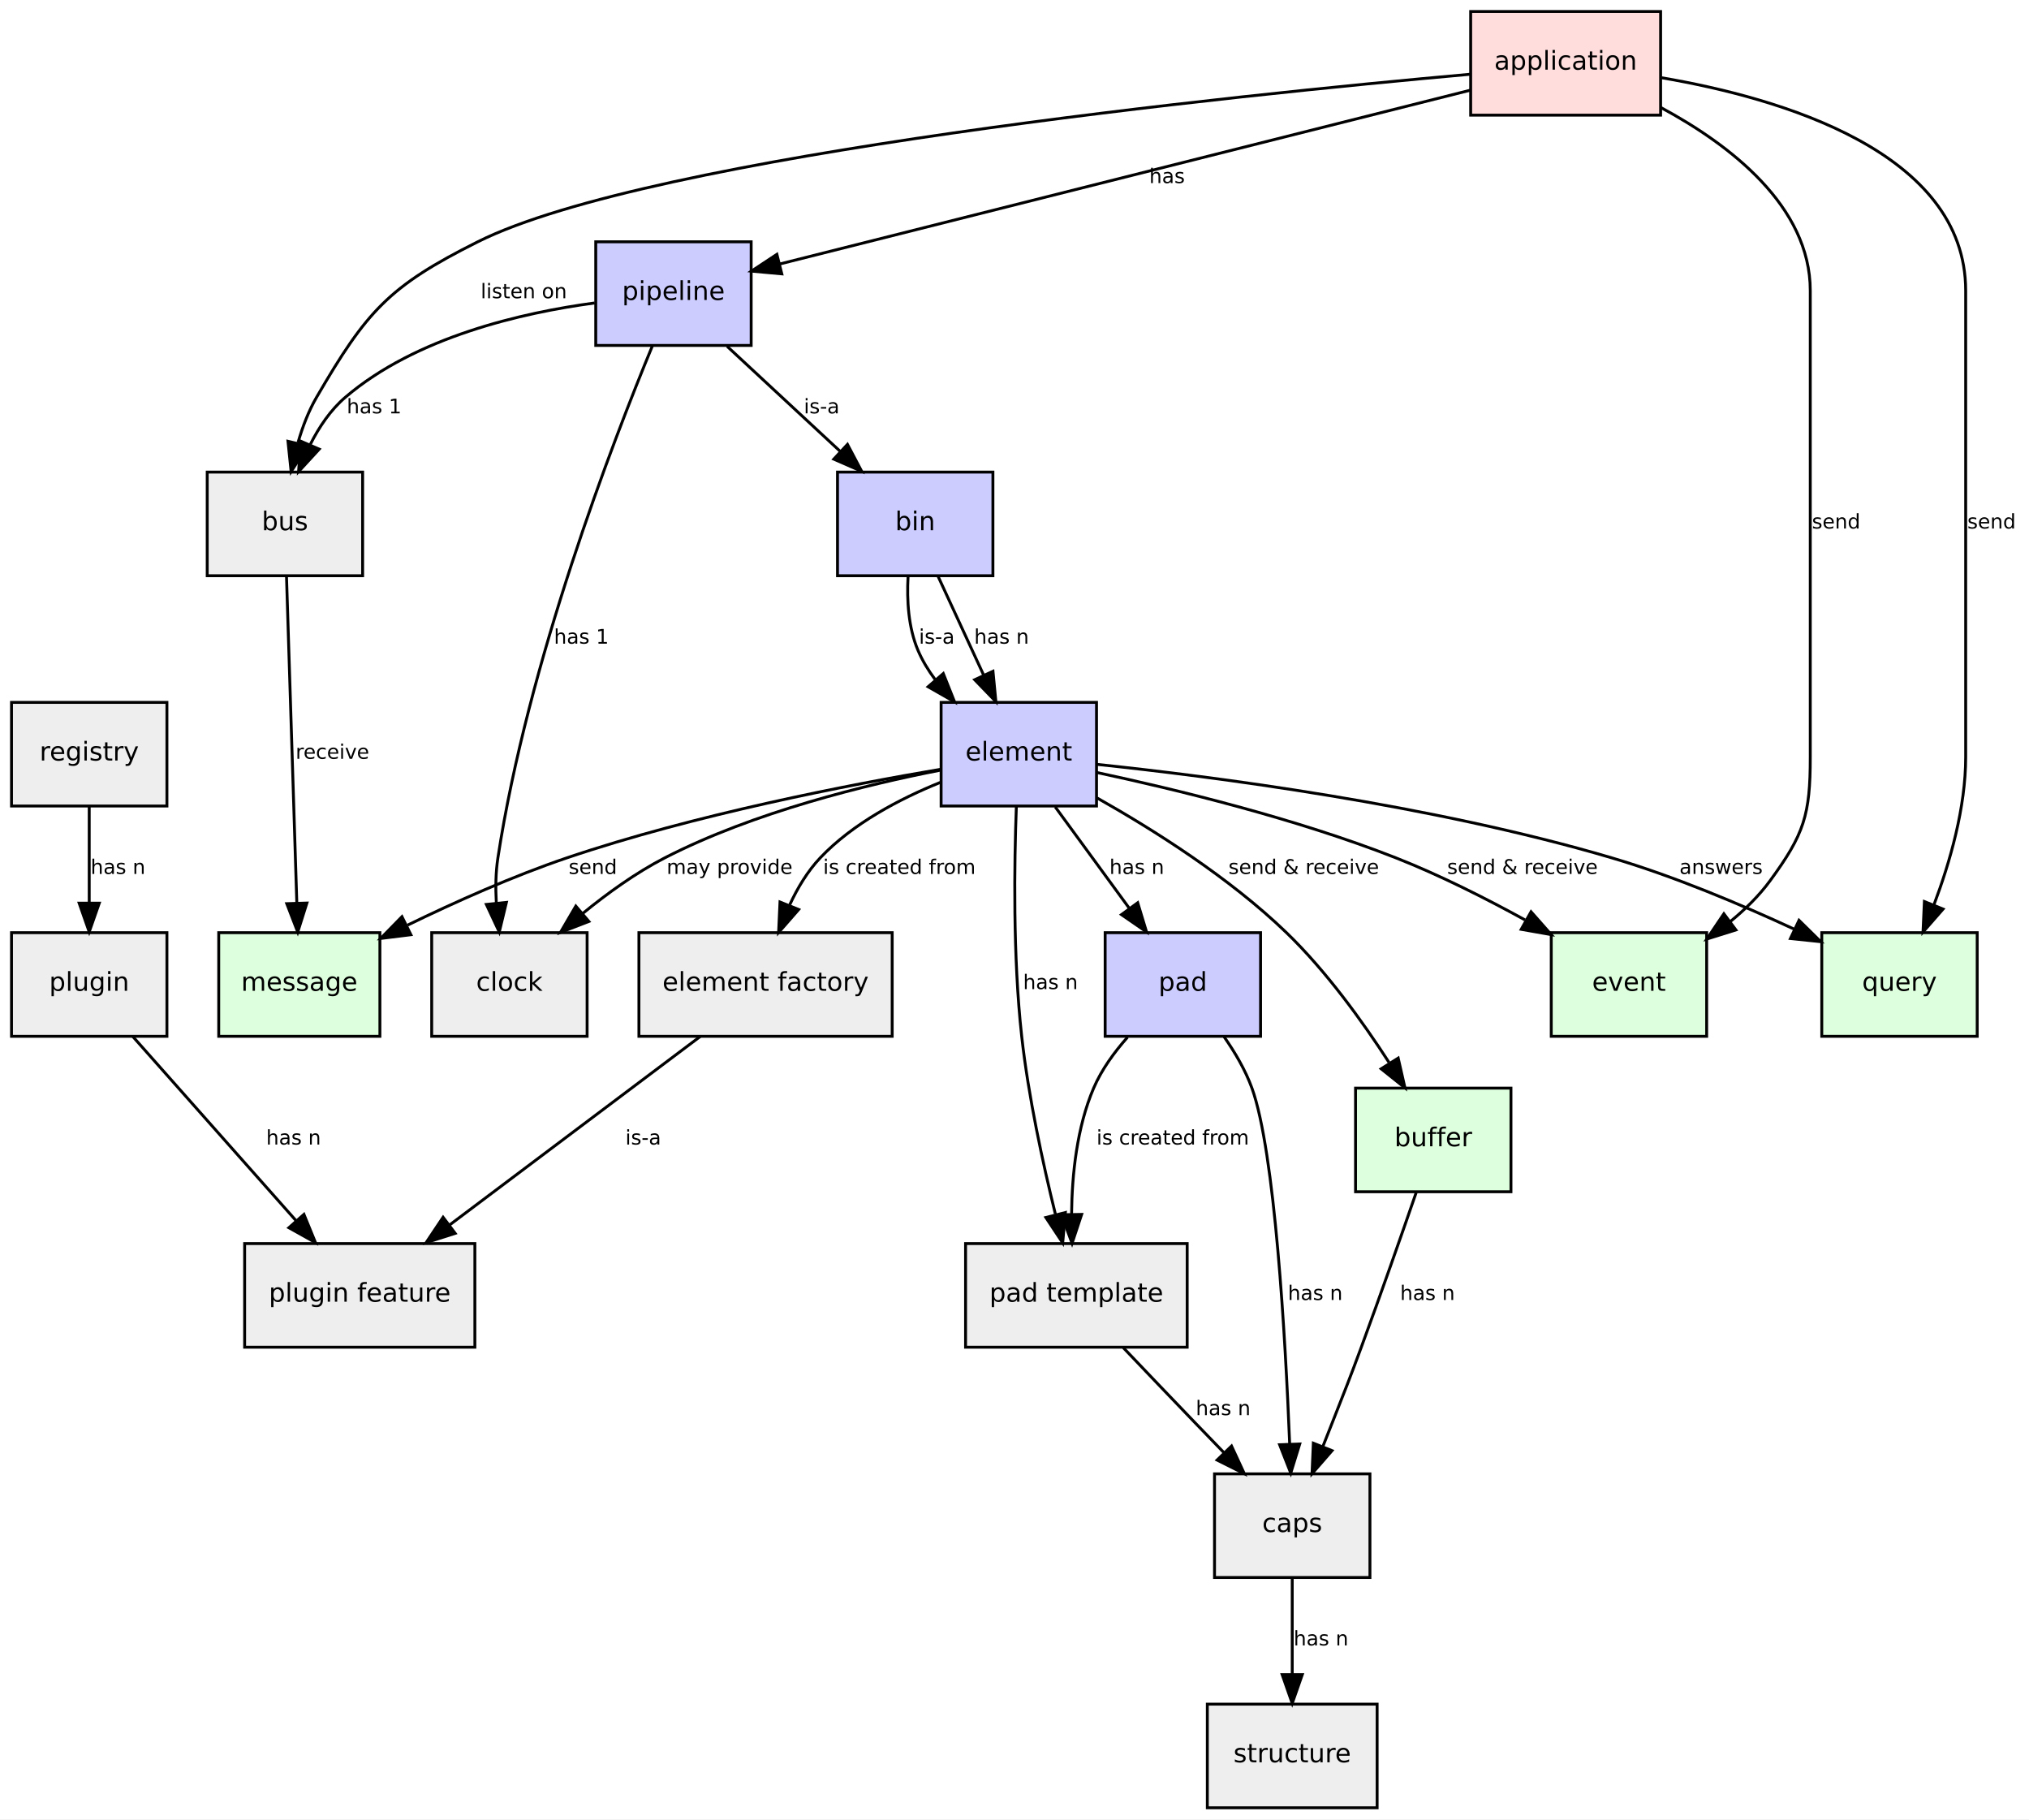
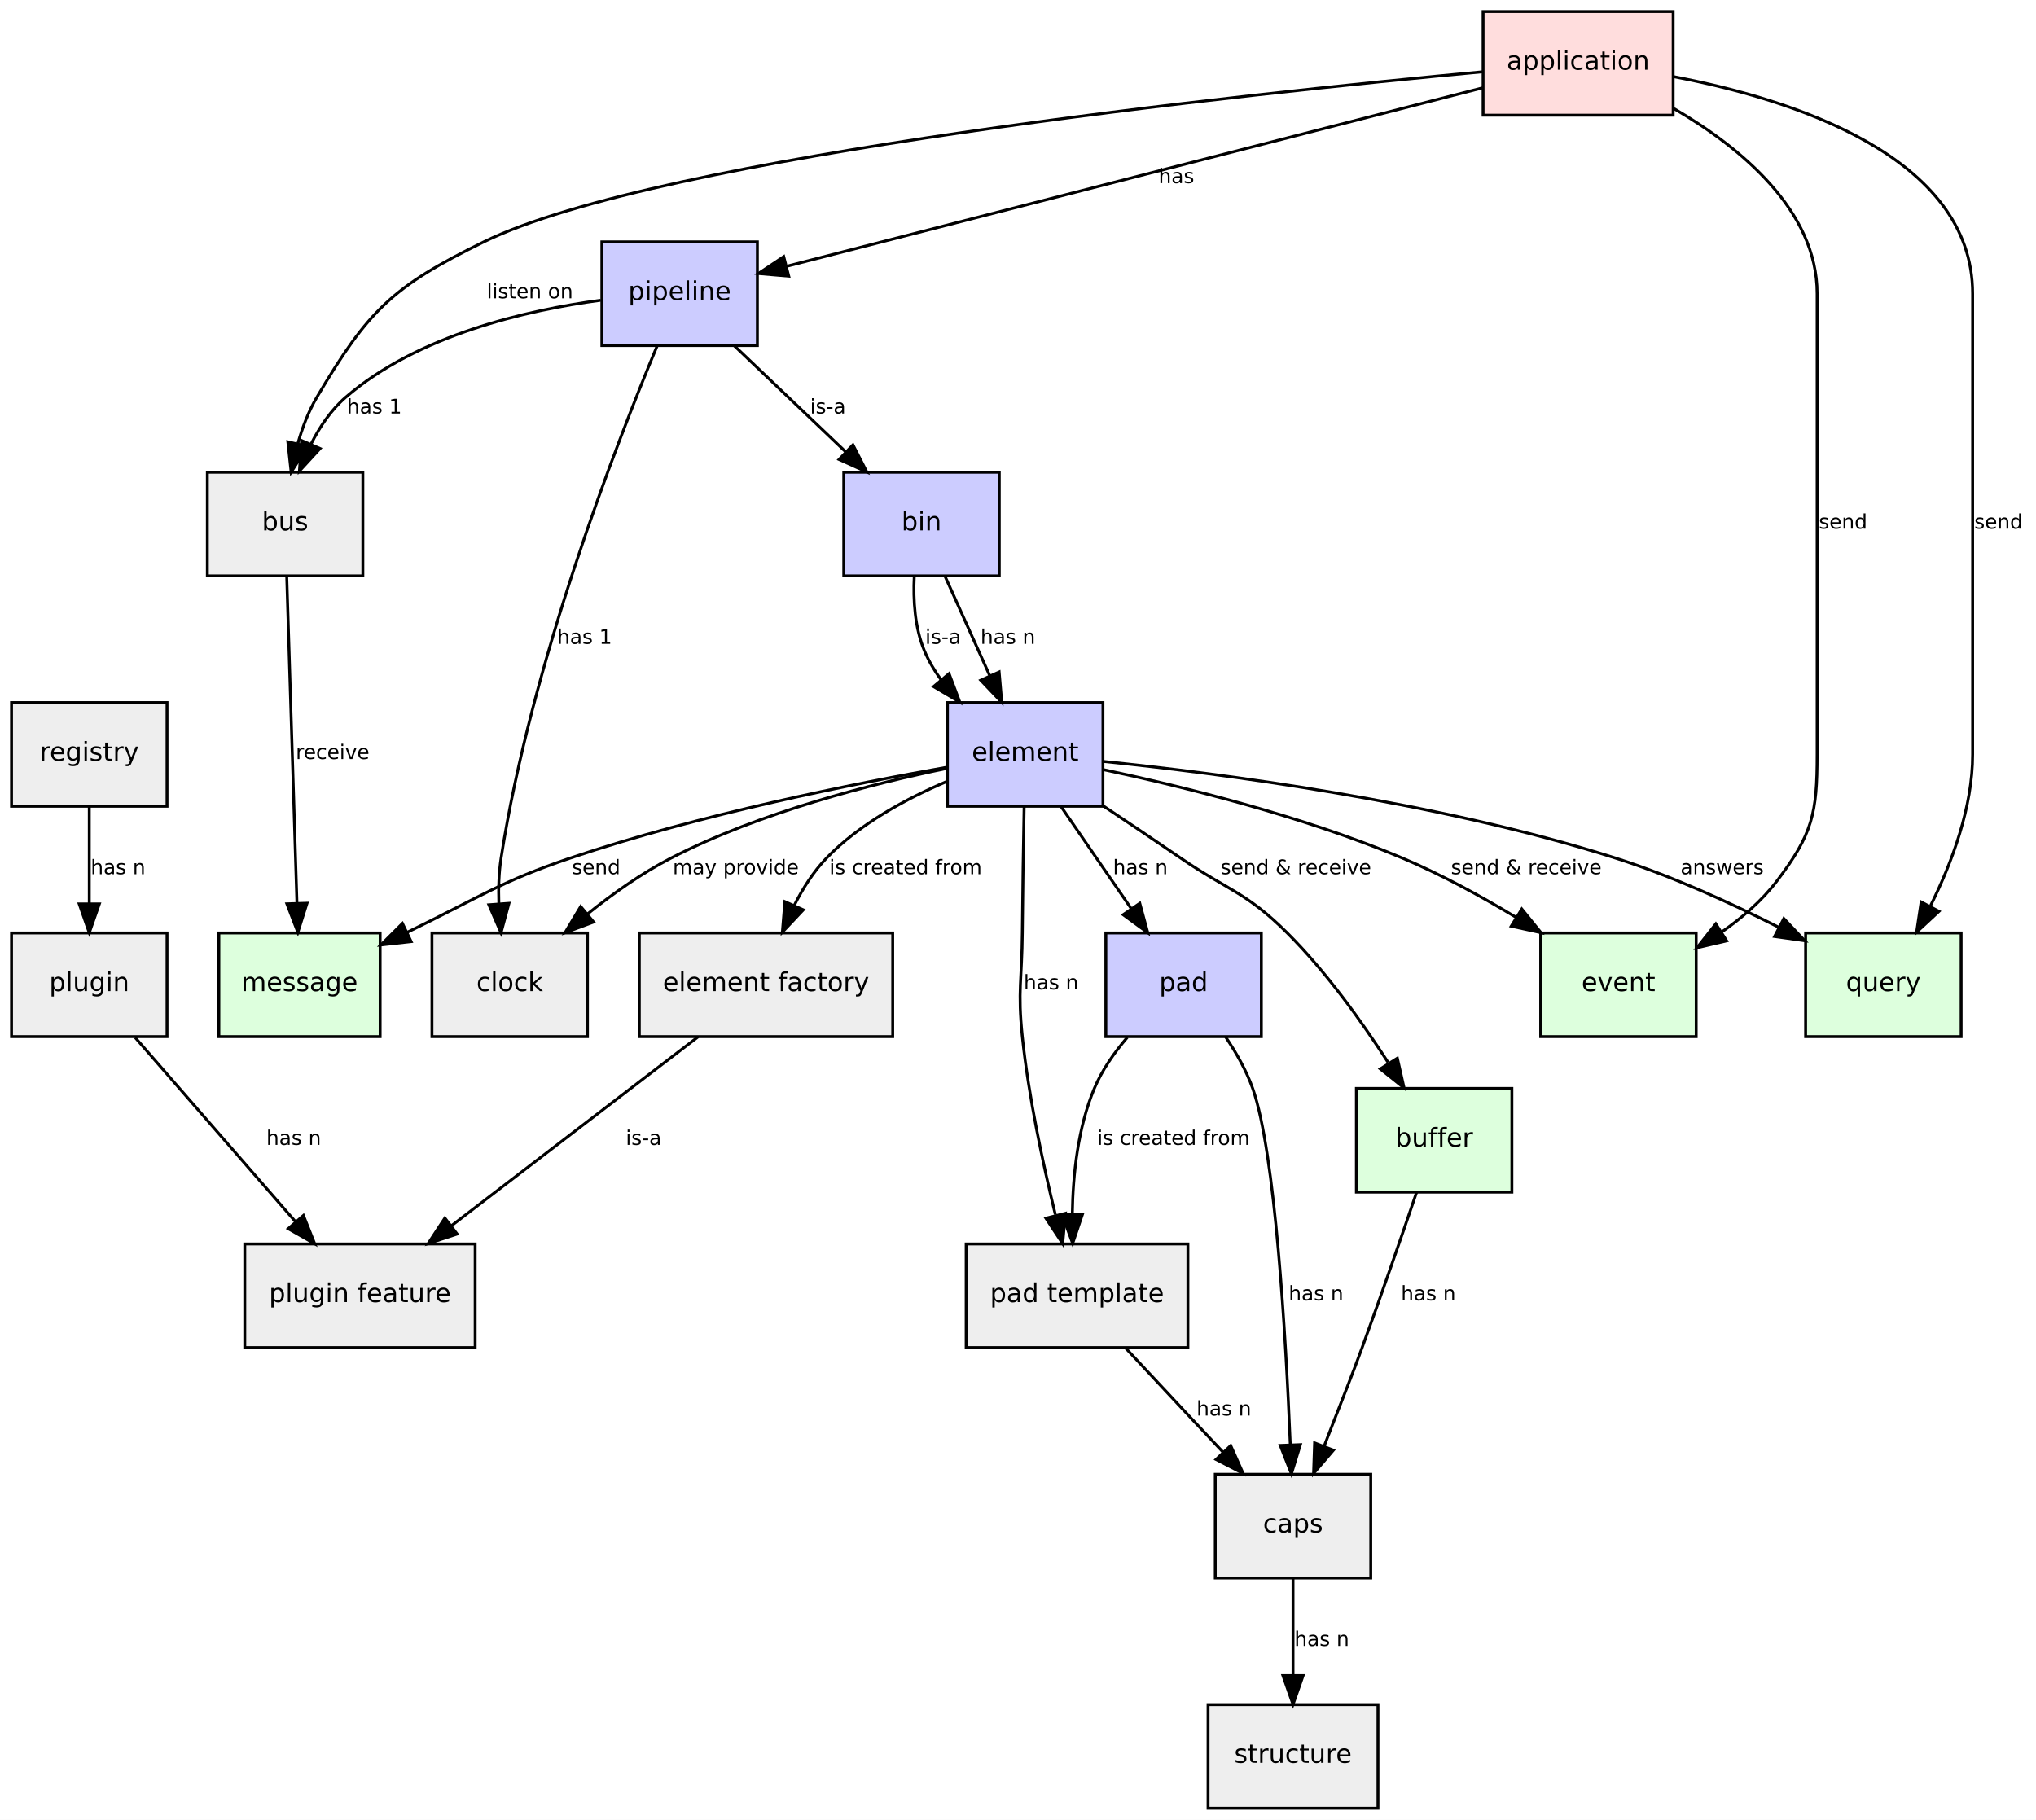
- <svg xmlns="http://www.w3.org/2000/svg" xmlns:xlink="http://www.w3.org/1999/xlink" width="705pt" height="632pt" viewBox="0.00 0.00 705.00 632.00">
+ <svg xmlns="http://www.w3.org/2000/svg" xmlns:xlink="http://www.w3.org/1999/xlink" width="707pt" height="632pt" viewBox="0.00 0.00 707.00 632.00">
  <g id="graph0" class="graph" transform="scale(1 1) rotate(0) translate(4 628)">
-     <polygon fill="white" stroke="none" points="-4,4 -4,-628 701,-628 701,4 -4,4" />
+     <polygon fill="#ffffff" stroke="transparent" points="-4,4 -4,-628 703,-628 703,4 -4,4" />
    <g id="node1" class="node">
-       <polygon fill="#ffdddd" stroke="black" points="573,-624 507,-624 507,-588 573,-588 573,-624" />
-       <text text-anchor="middle" x="540" y="-603.8" font-family="Bitstream Vera Sans" font-size="9.00">application</text>
+       <polygon fill="#ffdddd" stroke="#000000" points="577,-624 511,-624 511,-588 577,-588 577,-624" />
+       <text text-anchor="middle" x="544" y="-603.8" font-family="Bitstream Vera Sans" font-size="9.00" fill="#000000">application</text>
    </g>
    <g id="node3" class="node">
      <g id="a_node3">
        <a xlink:href="GstBus.html" xlink:title="bus" target="_top">
-           <polygon fill="#eeeeee" stroke="black" points="122,-464 68,-464 68,-428 122,-428 122,-464" />
-           <text text-anchor="middle" x="95" y="-443.8" font-family="Bitstream Vera Sans" font-size="9.00">bus</text>
+           <polygon fill="#eeeeee" stroke="#000000" points="122,-464 68,-464 68,-428 122,-428 122,-464" />
+           <text text-anchor="middle" x="95" y="-443.8" font-family="Bitstream Vera Sans" font-size="9.00" fill="#000000">bus</text>
        </a>
      </g>
    </g>
    <g id="edge24" class="edge">
-       <path fill="none" stroke="black" d="M506.758,-602.199C426.171,-595.002 222.572,-574.283 162,-544 131.074,-528.539 123.39,-519.884 106,-490 103.213,-485.211 101.124,-479.72 99.561,-474.299" />
-       <polygon fill="black" stroke="black" points="102.87,-473.085 97.156,-464.163 96.059,-474.701 102.87,-473.085" />
-       <text text-anchor="middle" x="178" y="-524.4" font-family="Bitstream Vera Sans" font-size="7.00">listen on</text>
+       <path fill="none" stroke="#000000" d="M510.911,-603.079C430.176,-595.561 225.223,-574.007 164,-544 132.374,-528.499 123.897,-520.334 106,-490 103.099,-485.083 100.959,-479.423 99.382,-473.833" />
+       <polygon fill="#000000" stroke="#000000" points="102.776,-472.977 97.107,-464.027 95.957,-474.559 102.776,-472.977" />
+       <text text-anchor="middle" x="180" y="-524.4" font-family="Bitstream Vera Sans" font-size="7.00" fill="#000000">listen on</text>
    </g>
    <g id="node9" class="node">
      <g id="a_node9">
        <a xlink:href="gstreamer-GstEvent.html" xlink:title="event" target="_top">
-           <polygon fill="#ddffdd" stroke="black" points="589,-304 535,-304 535,-268 589,-268 589,-304" />
-           <text text-anchor="middle" x="562" y="-283.8" font-family="Bitstream Vera Sans" font-size="9.00">event</text>
+           <polygon fill="#ddffdd" stroke="#000000" points="585,-304 531,-304 531,-268 585,-268 585,-304" />
+           <text text-anchor="middle" x="558" y="-283.8" font-family="Bitstream Vera Sans" font-size="9.00" fill="#000000">event</text>
        </a>
      </g>
    </g>
    <g id="edge26" class="edge">
-       <path fill="none" stroke="black" d="M573.107,-590.632C596.973,-577.79 625,-556.442 625,-527 625,-527 625,-527 625,-365 625,-344.901 622.884,-338.209 611,-322 607.187,-316.799 602.366,-312.073 597.245,-307.894" />
-       <polygon fill="black" stroke="black" points="599.161,-304.957 589.052,-301.788 594.979,-310.57 599.161,-304.957" />
-       <text text-anchor="middle" x="634" y="-444.4" font-family="Bitstream Vera Sans" font-size="7.00">send</text>
+       <path fill="none" stroke="#000000" d="M577.281,-590.289C600.372,-576.831 627,-555.02 627,-526 627,-526 627,-526 627,-366 627,-345.478 625.413,-338.341 613,-322 607.79,-315.142 600.872,-309.199 593.706,-304.227" />
+       <polygon fill="#000000" stroke="#000000" points="595.579,-301.27 585.267,-298.84 591.813,-307.171 595.579,-301.27" />
+       <text text-anchor="middle" x="636" y="-444.4" font-family="Bitstream Vera Sans" font-size="7.00" fill="#000000">send</text>
    </g>
    <g id="node13" class="node">
      <g id="a_node13">
        <a xlink:href="GstPipeline.html" xlink:title="pipeline" target="_top">
-           <polygon fill="#ccccff" stroke="black" points="257,-544 203,-544 203,-508 257,-508 257,-544" />
-           <text text-anchor="middle" x="230" y="-523.8" font-family="Bitstream Vera Sans" font-size="9.00">pipeline</text>
+           <polygon fill="#ccccff" stroke="#000000" points="259,-544 205,-544 205,-508 259,-508 259,-544" />
+           <text text-anchor="middle" x="232" y="-523.8" font-family="Bitstream Vera Sans" font-size="9.00" fill="#000000">pipeline</text>
        </a>
      </g>
    </g>
    <g id="edge23" class="edge">
-       <path fill="none" stroke="black" d="M506.825,-596.653C448.502,-581.978 328.013,-551.661 267.053,-536.323" />
-       <polygon fill="black" stroke="black" points="267.647,-532.863 257.095,-533.817 265.939,-539.652 267.647,-532.863" />
-       <text text-anchor="middle" x="401.5" y="-564.4" font-family="Bitstream Vera Sans" font-size="7.00">has</text>
+       <path fill="none" stroke="#000000" d="M510.906,-597.514C452.346,-582.499 330.859,-551.348 269.376,-535.584" />
+       <polygon fill="#000000" stroke="#000000" points="269.888,-532.102 259.332,-533.008 268.149,-538.882 269.888,-532.102" />
+       <text text-anchor="middle" x="404.5" y="-564.4" font-family="Bitstream Vera Sans" font-size="7.00" fill="#000000">has</text>
    </g>
    <g id="node16" class="node">
      <g id="a_node16">
        <a xlink:href="gstreamer-GstQuery.html" xlink:title="query" target="_top">
-           <polygon fill="#ddffdd" stroke="black" points="683,-304 629,-304 629,-268 683,-268 683,-304" />
-           <text text-anchor="middle" x="656" y="-283.8" font-family="Bitstream Vera Sans" font-size="9.00">query</text>
+           <polygon fill="#ddffdd" stroke="#000000" points="677,-304 623,-304 623,-268 677,-268 677,-304" />
+           <text text-anchor="middle" x="650" y="-283.8" font-family="Bitstream Vera Sans" font-size="9.00" fill="#000000">query</text>
        </a>
      </g>
    </g>
    <g id="edge25" class="edge">
-       <path fill="none" stroke="black" d="M573.294,-600.999C614.416,-593.987 679,-575.287 679,-527 679,-527 679,-527 679,-365 679,-347.449 673.577,-328.551 667.997,-313.753" />
-       <polygon fill="black" stroke="black" points="671.147,-312.205 664.174,-304.229 664.651,-314.813 671.147,-312.205" />
-       <text text-anchor="middle" x="688" y="-444.4" font-family="Bitstream Vera Sans" font-size="7.00">send</text>
+       <path fill="none" stroke="#000000" d="M577.164,-601.385C617.709,-593.66 681,-573.925 681,-526 681,-526 681,-526 681,-366 681,-347.672 673.838,-328.481 666.399,-313.49" />
+       <polygon fill="#000000" stroke="#000000" points="669.309,-311.505 661.543,-304.297 663.119,-314.774 669.309,-311.505" />
+       <text text-anchor="middle" x="690" y="-444.4" font-family="Bitstream Vera Sans" font-size="7.00" fill="#000000">send</text>
    </g>
    <g id="node2" class="node">
      <g id="a_node2">
        <a xlink:href="GstBin.html" xlink:title="bin" target="_top">
-           <polygon fill="#ccccff" stroke="black" points="341,-464 287,-464 287,-428 341,-428 341,-464" />
-           <text text-anchor="middle" x="314" y="-443.8" font-family="Bitstream Vera Sans" font-size="9.00">bin</text>
+           <polygon fill="#ccccff" stroke="#000000" points="343,-464 289,-464 289,-428 343,-428 343,-464" />
+           <text text-anchor="middle" x="316" y="-443.8" font-family="Bitstream Vera Sans" font-size="9.00" fill="#000000">bin</text>
        </a>
      </g>
    </g>
    <g id="node7" class="node">
      <g id="a_node7">
        <a xlink:href="GstElement.html" xlink:title="element" target="_top">
-           <polygon fill="#ccccff" stroke="black" points="377,-384 323,-384 323,-348 377,-348 377,-384" />
-           <text text-anchor="middle" x="350" y="-363.8" font-family="Bitstream Vera Sans" font-size="9.00">element</text>
+           <polygon fill="#ccccff" stroke="#000000" points="379,-384 325,-384 325,-348 379,-348 379,-384" />
+           <text text-anchor="middle" x="352" y="-363.8" font-family="Bitstream Vera Sans" font-size="9.00" fill="#000000">element</text>
        </a>
      </g>
    </g>
    <g id="edge1" class="edge">
-       <path fill="none" stroke="black" d="M311.513,-427.631C311.068,-419.539 311.592,-409.964 315,-402 316.509,-398.474 318.555,-395.114 320.905,-391.97" />
-       <polygon fill="black" stroke="black" points="323.757,-394.024 327.678,-384.181 318.475,-389.431 323.757,-394.024" />
-       <text text-anchor="middle" x="321.5" y="-404.4" font-family="Bitstream Vera Sans" font-size="7.00">is-a</text>
+       <path fill="none" stroke="#000000" d="M313.473,-427.82C313.065,-419.637 313.632,-410.033 317,-402 318.468,-398.498 320.45,-395.146 322.729,-391.993" />
+       <polygon fill="#000000" stroke="#000000" points="325.562,-394.062 329.303,-384.149 320.197,-389.565 325.562,-394.062" />
+       <text text-anchor="middle" x="323.5" y="-404.4" font-family="Bitstream Vera Sans" font-size="7.00" fill="#000000">is-a</text>
    </g>
    <g id="edge12" class="edge">
-       <path fill="none" stroke="black" d="M321.99,-427.689C326.604,-417.692 332.505,-404.906 337.7,-393.651" />
-       <polygon fill="black" stroke="black" points="341.02,-394.809 342.033,-384.262 334.664,-391.875 341.02,-394.809" />
-       <text text-anchor="middle" x="344" y="-404.4" font-family="Bitstream Vera Sans" font-size="7.00">has n</text>
+       <path fill="none" stroke="#000000" d="M324.169,-427.847C328.772,-417.618 334.612,-404.64 339.752,-393.217" />
+       <polygon fill="#000000" stroke="#000000" points="342.951,-394.637 343.863,-384.081 336.568,-391.764 342.951,-394.637" />
+       <text text-anchor="middle" x="346" y="-404.4" font-family="Bitstream Vera Sans" font-size="7.00" fill="#000000">has n</text>
    </g>
    <g id="node10" class="node">
      <g id="a_node10">
        <a xlink:href="gstreamer-GstMessage.html" xlink:title="message" target="_top">
-           <polygon fill="#ddffdd" stroke="black" points="128,-304 72,-304 72,-268 128,-268 128,-304" />
-           <text text-anchor="middle" x="100" y="-283.8" font-family="Bitstream Vera Sans" font-size="9.00">message</text>
+           <polygon fill="#ddffdd" stroke="#000000" points="128,-304 72,-304 72,-268 128,-268 128,-304" />
+           <text text-anchor="middle" x="100" y="-283.8" font-family="Bitstream Vera Sans" font-size="9.00" fill="#000000">message</text>
        </a>
      </g>
    </g>
    <g id="edge19" class="edge">
-       <path fill="none" stroke="black" d="M95.545,-427.79C96.409,-400.485 98.102,-346.994 99.133,-314.38" />
-       <polygon fill="black" stroke="black" points="102.638,-314.294 99.456,-304.188 95.641,-314.073 102.638,-314.294" />
-       <text text-anchor="middle" x="111.5" y="-364.4" font-family="Bitstream Vera Sans" font-size="7.00">receive</text>
+       <path fill="none" stroke="#000000" d="M95.564,-427.957C96.427,-400.349 98.082,-347.375 99.109,-314.526" />
+       <polygon fill="#000000" stroke="#000000" points="102.616,-314.327 99.43,-304.223 95.62,-314.108 102.616,-314.327" />
+       <text text-anchor="middle" x="111.5" y="-364.4" font-family="Bitstream Vera Sans" font-size="7.00" fill="#000000">receive</text>
    </g>
    <g id="node4" class="node">
      <g id="a_node4">
        <a xlink:href="gstreamer-GstBuffer.html" xlink:title="buffer" target="_top">
-           <polygon fill="#ddffdd" stroke="black" points="521,-250 467,-250 467,-214 521,-214 521,-250" />
-           <text text-anchor="middle" x="494" y="-229.8" font-family="Bitstream Vera Sans" font-size="9.00">buffer</text>
+           <polygon fill="#ddffdd" stroke="#000000" points="521,-250 467,-250 467,-214 521,-214 521,-250" />
+           <text text-anchor="middle" x="494" y="-229.8" font-family="Bitstream Vera Sans" font-size="9.00" fill="#000000">buffer</text>
        </a>
      </g>
    </g>
    <g id="node5" class="node">
      <g id="a_node5">
        <a xlink:href="gstreamer-GstCaps.html" xlink:title="caps" target="_top">
-           <polygon fill="#eeeeee" stroke="black" points="472,-116 418,-116 418,-80 472,-80 472,-116" />
-           <text text-anchor="middle" x="445" y="-95.8" font-family="Bitstream Vera Sans" font-size="9.00">caps</text>
+           <polygon fill="#eeeeee" stroke="#000000" points="472,-116 418,-116 418,-80 472,-80 472,-116" />
+           <text text-anchor="middle" x="445" y="-95.8" font-family="Bitstream Vera Sans" font-size="9.00" fill="#000000">caps</text>
        </a>
      </g>
    </g>
    <g id="edge10" class="edge">
-       <path fill="none" stroke="black" d="M488.075,-213.734C483.094,-199.326 475.729,-178.272 469,-160 464.721,-148.382 463.521,-145.526 459,-134 457.925,-131.258 456.795,-128.399 455.662,-125.548" />
-       <polygon fill="black" stroke="black" points="458.838,-124.063 451.882,-116.072 452.336,-126.657 458.838,-124.063" />
-       <text text-anchor="middle" x="492" y="-176.4" font-family="Bitstream Vera Sans" font-size="7.00">has n</text>
+       <path fill="none" stroke="#000000" d="M487.897,-213.892C482.934,-199.296 475.682,-178.267 469,-160 464.747,-148.373 463.466,-145.547 459,-134 457.957,-131.303 456.868,-128.493 455.778,-125.684" />
+       <polygon fill="#000000" stroke="#000000" points="459.019,-124.362 452.135,-116.309 452.495,-126.898 459.019,-124.362" />
+       <text text-anchor="middle" x="492" y="-176.4" font-family="Bitstream Vera Sans" font-size="7.00" fill="#000000">has n</text>
    </g>
    <g id="node18" class="node">
      <g id="a_node18">
        <a xlink:href="gstreamer-GstStructure.html" xlink:title="structure" target="_top">
-           <polygon fill="#eeeeee" stroke="black" points="474.5,-36 415.5,-36 415.5,-0 474.5,-0 474.5,-36" />
-           <text text-anchor="middle" x="445" y="-15.8" font-family="Bitstream Vera Sans" font-size="9.00">structure</text>
+           <polygon fill="#eeeeee" stroke="#000000" points="474.5,-36 415.5,-36 415.5,0 474.5,0 474.5,-36" />
+           <text text-anchor="middle" x="445" y="-15.8" font-family="Bitstream Vera Sans" font-size="9.00" fill="#000000">structure</text>
        </a>
      </g>
    </g>
    <g id="edge11" class="edge">
-       <path fill="none" stroke="black" d="M445,-79.689C445,-69.894 445,-57.422 445,-46.335" />
-       <polygon fill="black" stroke="black" points="448.5,-46.262 445,-36.262 441.5,-46.262 448.5,-46.262" />
-       <text text-anchor="middle" x="455" y="-56.4" font-family="Bitstream Vera Sans" font-size="7.00">has n</text>
+       <path fill="none" stroke="#000000" d="M445,-79.847C445,-69.925 445,-57.417 445,-46.249" />
+       <polygon fill="#000000" stroke="#000000" points="448.5,-46.081 445,-36.081 441.5,-46.081 448.5,-46.081" />
+       <text text-anchor="middle" x="455" y="-56.4" font-family="Bitstream Vera Sans" font-size="7.00" fill="#000000">has n</text>
    </g>
    <g id="node6" class="node">
      <g id="a_node6">
        <a xlink:href="GstClock.html" xlink:title="clock" target="_top">
-           <polygon fill="#eeeeee" stroke="black" points="200,-304 146,-304 146,-268 200,-268 200,-304" />
-           <text text-anchor="middle" x="173" y="-283.8" font-family="Bitstream Vera Sans" font-size="9.00">clock</text>
+           <polygon fill="#eeeeee" stroke="#000000" points="200,-304 146,-304 146,-268 200,-268 200,-304" />
+           <text text-anchor="middle" x="173" y="-283.8" font-family="Bitstream Vera Sans" font-size="9.00" fill="#000000">clock</text>
        </a>
      </g>
    </g>
    <g id="edge17" class="edge">
-       <path fill="none" stroke="black" d="M377.168,-350.815C396.82,-339.732 423.276,-323.047 443,-304 456.792,-290.682 469.391,-273.218 478.616,-258.944" />
-       <polygon fill="black" stroke="black" points="481.816,-260.43 484.17,-250.1 475.888,-256.707 481.816,-260.43" />
-       <text text-anchor="middle" x="449" y="-324.4" font-family="Bitstream Vera Sans" font-size="7.00">send &amp; receive</text>
+       <path fill="none" stroke="#000000" d="M379.005,-348.184C387.658,-342.426 397.26,-335.983 406,-330 422.585,-318.647 428.762,-318.185 443,-304 456.442,-290.608 468.816,-273.32 478.008,-259.04" />
+       <polygon fill="#000000" stroke="#000000" points="481.227,-260.495 483.569,-250.162 475.295,-256.779 481.227,-260.495" />
+       <text text-anchor="middle" x="446" y="-324.4" font-family="Bitstream Vera Sans" font-size="7.00" fill="#000000">send &amp; receive</text>
    </g>
    <g id="edge7" class="edge">
-       <path fill="none" stroke="black" d="M322.951,-360.496C297.239,-355.49 258,-345.937 227,-330 216.985,-324.851 207.046,-317.689 198.477,-310.684" />
-       <polygon fill="black" stroke="black" points="200.608,-307.902 190.724,-304.088 196.073,-313.234 200.608,-307.902" />
-       <text text-anchor="middle" x="249.5" y="-324.4" font-family="Bitstream Vera Sans" font-size="7.00">may provide</text>
+       <path fill="none" stroke="#000000" d="M324.978,-361.185C299.285,-355.905 260.06,-345.987 229,-330 218.919,-324.811 208.876,-317.695 200.136,-310.697" />
+       <polygon fill="#000000" stroke="#000000" points="202.123,-307.797 192.197,-304.091 197.645,-313.178 202.123,-307.797" />
+       <text text-anchor="middle" x="251.5" y="-324.4" font-family="Bitstream Vera Sans" font-size="7.00" fill="#000000">may provide</text>
    </g>
    <g id="node8" class="node">
      <g id="a_node8">
        <a xlink:href="GstElementFactory.html" xlink:title="element factory" target="_top">
-           <polygon fill="#eeeeee" stroke="black" points="306,-304 218,-304 218,-268 306,-268 306,-304" />
-           <text text-anchor="middle" x="262" y="-283.8" font-family="Bitstream Vera Sans" font-size="9.00">element factory</text>
+           <polygon fill="#eeeeee" stroke="#000000" points="306,-304 218,-304 218,-268 306,-268 306,-304" />
+           <text text-anchor="middle" x="262" y="-283.8" font-family="Bitstream Vera Sans" font-size="9.00" fill="#000000">element factory</text>
        </a>
      </g>
    </g>
    <g id="edge14" class="edge">
-       <path fill="none" stroke="black" d="M322.684,-356.184C308.739,-350.538 292.367,-341.99 281,-330 276.611,-325.371 273.132,-319.56 270.415,-313.721" />
-       <polygon fill="black" stroke="black" points="273.513,-312.045 266.537,-304.071 267.018,-314.655 273.513,-312.045" />
-       <text text-anchor="middle" x="308.5" y="-324.4" font-family="Bitstream Vera Sans" font-size="7.00">is created from</text>
+       <path fill="none" stroke="#000000" d="M324.824,-356.629C310.92,-350.737 294.541,-341.959 283,-330 278.448,-325.284 274.729,-319.394 271.755,-313.474" />
+       <polygon fill="#000000" stroke="#000000" points="274.941,-312.025 267.682,-304.308 268.544,-314.867 274.941,-312.025" />
+       <text text-anchor="middle" x="310.5" y="-324.4" font-family="Bitstream Vera Sans" font-size="7.00" fill="#000000">is created from</text>
    </g>
    <g id="edge16" class="edge">
-       <path fill="none" stroke="black" d="M377.167,-359.631C404.067,-353.879 446.165,-343.694 481,-330 496.169,-324.037 512.16,-315.966 525.889,-308.428" />
-       <polygon fill="black" stroke="black" points="527.981,-311.267 534.994,-303.326 524.559,-305.161 527.981,-311.267" />
-       <text text-anchor="middle" x="525" y="-324.4" font-family="Bitstream Vera Sans" font-size="7.00">send &amp; receive</text>
+       <path fill="none" stroke="#000000" d="M379.035,-360.746C406.017,-355.003 448.341,-344.628 483,-330 496.43,-324.332 510.399,-316.679 522.59,-309.346" />
+       <polygon fill="#000000" stroke="#000000" points="524.439,-312.318 531.12,-304.096 520.769,-306.357 524.439,-312.318" />
+       <text text-anchor="middle" x="526" y="-324.4" font-family="Bitstream Vera Sans" font-size="7.00" fill="#000000">send &amp; receive</text>
    </g>
    <g id="edge18" class="edge">
-       <path fill="none" stroke="black" d="M322.853,-360.766C291.168,-355.41 237.441,-345.035 193,-330 174.266,-323.662 154.263,-314.719 137.627,-306.629" />
-       <polygon fill="black" stroke="black" points="138.771,-303.29 128.256,-301.99 135.666,-309.563 138.771,-303.29" />
-       <text text-anchor="middle" x="202" y="-324.4" font-family="Bitstream Vera Sans" font-size="7.00">send</text>
+       <path fill="none" stroke="#000000" d="M324.982,-361.579C293.15,-355.974 238.909,-345.181 194,-330 170.198,-321.954 163.449,-316.923 137.421,-304.234" />
+       <polygon fill="#000000" stroke="#000000" points="138.777,-301.002 128.247,-299.831 135.748,-307.313 138.777,-301.002" />
+       <text text-anchor="middle" x="203" y="-324.4" font-family="Bitstream Vera Sans" font-size="7.00" fill="#000000">send</text>
    </g>
    <g id="node11" class="node">
      <g id="a_node11">
        <a xlink:href="GstPad.html" xlink:title="pad" target="_top">
-           <polygon fill="#ccccff" stroke="black" points="434,-304 380,-304 380,-268 434,-268 434,-304" />
-           <text text-anchor="middle" x="407" y="-283.8" font-family="Bitstream Vera Sans" font-size="9.00">pad</text>
+           <polygon fill="#ccccff" stroke="#000000" points="434,-304 380,-304 380,-268 434,-268 434,-304" />
+           <text text-anchor="middle" x="407" y="-283.8" font-family="Bitstream Vera Sans" font-size="9.00" fill="#000000">pad</text>
        </a>
      </g>
    </g>
    <g id="edge6" class="edge">
-       <path fill="none" stroke="black" d="M362.65,-347.689C370.177,-337.389 379.867,-324.129 388.269,-312.632" />
-       <polygon fill="black" stroke="black" points="391.311,-314.401 394.385,-304.262 385.659,-310.271 391.311,-314.401" />
-       <text text-anchor="middle" x="391" y="-324.4" font-family="Bitstream Vera Sans" font-size="7.00">has n</text>
+       <path fill="none" stroke="#000000" d="M364.48,-347.847C371.653,-337.414 380.792,-324.12 388.758,-312.534" />
+       <polygon fill="#000000" stroke="#000000" points="391.788,-314.305 394.569,-304.081 386.02,-310.339 391.788,-314.305" />
+       <text text-anchor="middle" x="392" y="-324.4" font-family="Bitstream Vera Sans" font-size="7.00" fill="#000000">has n</text>
    </g>
    <g id="node12" class="node">
      <g id="a_node12">
        <a xlink:href="GstPadTemplate.html" xlink:title="pad template" target="_top">
-           <polygon fill="#eeeeee" stroke="black" points="408.5,-196 331.5,-196 331.5,-160 408.5,-160 408.5,-196" />
-           <text text-anchor="middle" x="370" y="-175.8" font-family="Bitstream Vera Sans" font-size="9.00">pad template</text>
+           <polygon fill="#eeeeee" stroke="#000000" points="408.5,-196 331.5,-196 331.5,-160 408.5,-160 408.5,-196" />
+           <text text-anchor="middle" x="370" y="-175.8" font-family="Bitstream Vera Sans" font-size="9.00" fill="#000000">pad template</text>
        </a>
      </g>
    </g>
    <g id="edge5" class="edge">
-       <path fill="none" stroke="black" d="M349.143,-347.766C348.415,-328.323 347.922,-295.786 351,-268 353.319,-247.063 358.376,-223.793 362.69,-206.3" />
-       <polygon fill="black" stroke="black" points="366.179,-206.781 365.249,-196.227 359.395,-205.058 366.179,-206.781" />
-       <text text-anchor="middle" x="361" y="-284.4" font-family="Bitstream Vera Sans" font-size="7.00">has n</text>
+       <path fill="none" stroke="#000000" d="M351.63,-347.824C351.397,-335.467 351.119,-318.748 351,-304 350.871,-288 349.339,-283.913 351,-268 353.183,-247.087 358.147,-223.877 362.454,-206.266" />
+       <polygon fill="#000000" stroke="#000000" points="365.967,-206.647 365.019,-196.095 359.18,-204.935 365.967,-206.647" />
+       <text text-anchor="middle" x="361" y="-284.4" font-family="Bitstream Vera Sans" font-size="7.00" fill="#000000">has n</text>
    </g>
    <g id="edge15" class="edge">
-       <path fill="none" stroke="black" d="M377.129,-362.468C416.974,-358.286 493.377,-348.497 556,-330 577.607,-323.618 600.777,-313.855 619.368,-305.243" />
-       <polygon fill="black" stroke="black" points="621.089,-308.301 628.64,-300.869 618.103,-301.97 621.089,-308.301" />
-       <text text-anchor="middle" x="594" y="-324.4" font-family="Bitstream Vera Sans" font-size="7.00">answers</text>
+       <path fill="none" stroke="#000000" d="M379.086,-363.577C418.848,-359.501 495.015,-349.71 557,-330 576.389,-323.835 596.936,-314.445 613.771,-305.921" />
+       <polygon fill="#000000" stroke="#000000" points="615.435,-309 622.712,-301.3 612.221,-302.782 615.435,-309" />
+       <text text-anchor="middle" x="594" y="-324.4" font-family="Bitstream Vera Sans" font-size="7.00" fill="#000000">answers</text>
    </g>
    <g id="node15" class="node">
      <g id="a_node15">
        <a xlink:href="GstPluginFeature.html" xlink:title="plugin feature" target="_top">
-           <polygon fill="#eeeeee" stroke="black" points="161,-196 81,-196 81,-160 161,-160 161,-196" />
-           <text text-anchor="middle" x="121" y="-175.8" font-family="Bitstream Vera Sans" font-size="9.00">plugin feature</text>
+           <polygon fill="#eeeeee" stroke="#000000" points="161,-196 81,-196 81,-160 161,-160 161,-196" />
+           <text text-anchor="middle" x="121" y="-175.8" font-family="Bitstream Vera Sans" font-size="9.00" fill="#000000">plugin feature</text>
        </a>
      </g>
    </g>
    <g id="edge22" class="edge">
-       <path fill="none" stroke="black" d="M239.346,-267.969C215.744,-250.226 178.595,-222.299 152.22,-202.471" />
-       <polygon fill="black" stroke="black" points="154.163,-199.552 144.066,-196.341 149.956,-205.147 154.163,-199.552" />
-       <text text-anchor="middle" x="219.5" y="-230.4" font-family="Bitstream Vera Sans" font-size="7.00">is-a</text>
+       <path fill="none" stroke="#000000" d="M238.4,-267.923C214.914,-249.934 178.719,-222.21 152.728,-202.302" />
+       <polygon fill="#000000" stroke="#000000" points="154.744,-199.438 144.677,-196.136 150.488,-204.995 154.744,-199.438" />
+       <text text-anchor="middle" x="219.5" y="-230.4" font-family="Bitstream Vera Sans" font-size="7.00" fill="#000000">is-a</text>
    </g>
    <g id="edge8" class="edge">
-       <path fill="none" stroke="black" d="M421.344,-267.803C425.111,-262.414 428.746,-256.236 431,-250 438.96,-227.971 442.618,-163.615 444.109,-126.415" />
-       <polygon fill="black" stroke="black" points="447.613,-126.383 444.489,-116.259 440.618,-126.121 447.613,-126.383" />
-       <text text-anchor="middle" x="453" y="-176.4" font-family="Bitstream Vera Sans" font-size="7.00">has n</text>
+       <path fill="none" stroke="#000000" d="M421.594,-267.889C425.271,-262.433 428.796,-256.232 431,-250 438.801,-227.943 442.501,-164.002 444.046,-126.448" />
+       <polygon fill="#000000" stroke="#000000" points="447.555,-126.291 444.442,-116.164 440.56,-126.021 447.555,-126.291" />
+       <text text-anchor="middle" x="453" y="-176.4" font-family="Bitstream Vera Sans" font-size="7.00" fill="#000000">has n</text>
    </g>
    <g id="edge13" class="edge">
-       <path fill="none" stroke="black" d="M387.78,-267.685C383.148,-262.473 378.748,-256.417 376,-250 370.16,-236.361 368.475,-219.918 368.334,-206.291" />
-       <polygon fill="black" stroke="black" points="371.837,-206.131 368.502,-196.075 364.838,-206.016 371.837,-206.131" />
-       <text text-anchor="middle" x="403.5" y="-230.4" font-family="Bitstream Vera Sans" font-size="7.00">is created from</text>
+       <path fill="none" stroke="#000000" d="M387.451,-267.737C382.938,-262.462 378.679,-256.389 376,-250 370.298,-236.4 368.567,-220.106 368.364,-206.46" />
+       <polygon fill="#000000" stroke="#000000" points="371.866,-206.226 368.481,-196.187 364.867,-206.146 371.866,-206.226" />
+       <text text-anchor="middle" x="403.5" y="-230.4" font-family="Bitstream Vera Sans" font-size="7.00" fill="#000000">is created from</text>
    </g>
    <g id="edge9" class="edge">
-       <path fill="none" stroke="black" d="M386.323,-159.807C393.824,-151.926 402.846,-142.473 411,-134 414.348,-130.521 417.891,-126.856 421.376,-123.26" />
-       <polygon fill="black" stroke="black" points="423.913,-125.672 428.367,-116.059 418.89,-120.796 423.913,-125.672" />
-       <text text-anchor="middle" x="421" y="-136.4" font-family="Bitstream Vera Sans" font-size="7.00">has n</text>
+       <path fill="none" stroke="#000000" d="M386.729,-159.992C394.151,-152.017 402.999,-142.529 411,-134 414.128,-130.665 417.424,-127.162 420.683,-123.705" />
+       <polygon fill="#000000" stroke="#000000" points="423.361,-125.967 427.68,-116.292 418.271,-121.162 423.361,-125.967" />
+       <text text-anchor="middle" x="421" y="-136.4" font-family="Bitstream Vera Sans" font-size="7.00" fill="#000000">has n</text>
    </g>
    <g id="edge2" class="edge">
-       <path fill="none" stroke="black" d="M248.642,-507.689C260.17,-496.985 275.14,-483.084 287.844,-471.288" />
-       <polygon fill="black" stroke="black" points="290.463,-473.632 295.41,-464.262 285.7,-468.502 290.463,-473.632" />
-       <text text-anchor="middle" x="281.5" y="-484.4" font-family="Bitstream Vera Sans" font-size="7.00">is-a</text>
+       <path fill="none" stroke="#000000" d="M251.061,-507.847C262.445,-497.005 277.073,-483.073 289.562,-471.178" />
+       <polygon fill="#000000" stroke="#000000" points="292.187,-473.512 297.014,-464.081 287.359,-468.443 292.187,-473.512" />
+       <text text-anchor="middle" x="283.5" y="-484.4" font-family="Bitstream Vera Sans" font-size="7.00" fill="#000000">is-a</text>
    </g>
    <g id="edge3" class="edge">
-       <path fill="none" stroke="black" d="M202.644,-522.756C177.514,-519.39 140.552,-510.984 116,-490 110.861,-485.608 106.867,-479.663 103.809,-473.596" />
-       <polygon fill="black" stroke="black" points="106.918,-471.967 99.746,-464.169 100.49,-474.738 106.918,-471.967" />
-       <text text-anchor="middle" x="126" y="-484.4" font-family="Bitstream Vera Sans" font-size="7.00">has 1</text>
+       <path fill="none" stroke="#000000" d="M204.607,-523.73C178.994,-520.293 141.037,-511.66 116,-490 110.959,-485.639 107.032,-479.797 104.011,-473.799" />
+       <polygon fill="#000000" stroke="#000000" points="107.148,-472.234 99.979,-464.433 100.719,-475.002 107.148,-472.234" />
+       <text text-anchor="middle" x="126" y="-484.4" font-family="Bitstream Vera Sans" font-size="7.00" fill="#000000">has 1</text>
    </g>
    <g id="edge4" class="edge">
-       <path fill="none" stroke="black" d="M222.721,-507.939C208.912,-474.538 179.365,-397.851 169,-330 168.234,-324.983 168.152,-319.613 168.447,-314.428" />
-       <polygon fill="black" stroke="black" points="171.956,-314.516 169.482,-304.214 164.992,-313.811 171.956,-314.516" />
-       <text text-anchor="middle" x="198" y="-404.4" font-family="Bitstream Vera Sans" font-size="7.00">has 1</text>
+       <path fill="none" stroke="#000000" d="M224.162,-507.807C209.949,-473.713 180.429,-397.545 170,-330 169.223,-324.968 169.052,-319.581 169.225,-314.363" />
+       <polygon fill="#000000" stroke="#000000" points="172.74,-314.287 169.978,-304.059 165.758,-313.777 172.74,-314.287" />
+       <text text-anchor="middle" x="199" y="-404.4" font-family="Bitstream Vera Sans" font-size="7.00" fill="#000000">has 1</text>
    </g>
    <g id="node14" class="node">
      <g id="a_node14">
        <a xlink:href="GstPlugin.html" xlink:title="plugin" target="_top">
-           <polygon fill="#eeeeee" stroke="black" points="54,-304 0,-304 0,-268 54,-268 54,-304" />
-           <text text-anchor="middle" x="27" y="-283.8" font-family="Bitstream Vera Sans" font-size="9.00">plugin</text>
+           <polygon fill="#eeeeee" stroke="#000000" points="54,-304 0,-304 0,-268 54,-268 54,-304" />
+           <text text-anchor="middle" x="27" y="-283.8" font-family="Bitstream Vera Sans" font-size="9.00" fill="#000000">plugin</text>
        </a>
      </g>
    </g>
    <g id="edge21" class="edge">
-       <path fill="none" stroke="black" d="M42.103,-267.969C57.429,-250.687 81.323,-223.743 98.802,-204.032" />
-       <polygon fill="black" stroke="black" points="101.606,-206.145 105.622,-196.341 96.369,-201.5 101.606,-206.145" />
-       <text text-anchor="middle" x="98" y="-230.4" font-family="Bitstream Vera Sans" font-size="7.00">has n</text>
+       <path fill="none" stroke="#000000" d="M42.946,-267.679C58.23,-250.119 81.445,-223.446 98.587,-203.751" />
+       <polygon fill="#000000" stroke="#000000" points="101.365,-205.891 105.29,-196.05 96.084,-201.295 101.365,-205.891" />
+       <text text-anchor="middle" x="98" y="-230.4" font-family="Bitstream Vera Sans" font-size="7.00" fill="#000000">has n</text>
    </g>
    <g id="node17" class="node">
      <g id="a_node17">
        <a xlink:href="GstRegistry.html" xlink:title="registry" target="_top">
-           <polygon fill="#eeeeee" stroke="black" points="54,-384 0,-384 0,-348 54,-348 54,-384" />
-           <text text-anchor="middle" x="27" y="-363.8" font-family="Bitstream Vera Sans" font-size="9.00">registry</text>
+           <polygon fill="#eeeeee" stroke="#000000" points="54,-384 0,-384 0,-348 54,-348 54,-384" />
+           <text text-anchor="middle" x="27" y="-363.8" font-family="Bitstream Vera Sans" font-size="9.00" fill="#000000">registry</text>
        </a>
      </g>
    </g>
    <g id="edge20" class="edge">
-       <path fill="none" stroke="black" d="M27,-347.689C27,-337.894 27,-325.422 27,-314.335" />
-       <polygon fill="black" stroke="black" points="30.5,-314.262 27,-304.262 23.5,-314.262 30.5,-314.262" />
-       <text text-anchor="middle" x="37" y="-324.4" font-family="Bitstream Vera Sans" font-size="7.00">has n</text>
+       <path fill="none" stroke="#000000" d="M27,-347.847C27,-337.925 27,-325.417 27,-314.249" />
+       <polygon fill="#000000" stroke="#000000" points="30.5,-314.081 27,-304.081 23.5,-314.081 30.5,-314.081" />
+       <text text-anchor="middle" x="37" y="-324.4" font-family="Bitstream Vera Sans" font-size="7.00" fill="#000000">has n</text>
    </g>
  </g>
</svg>
